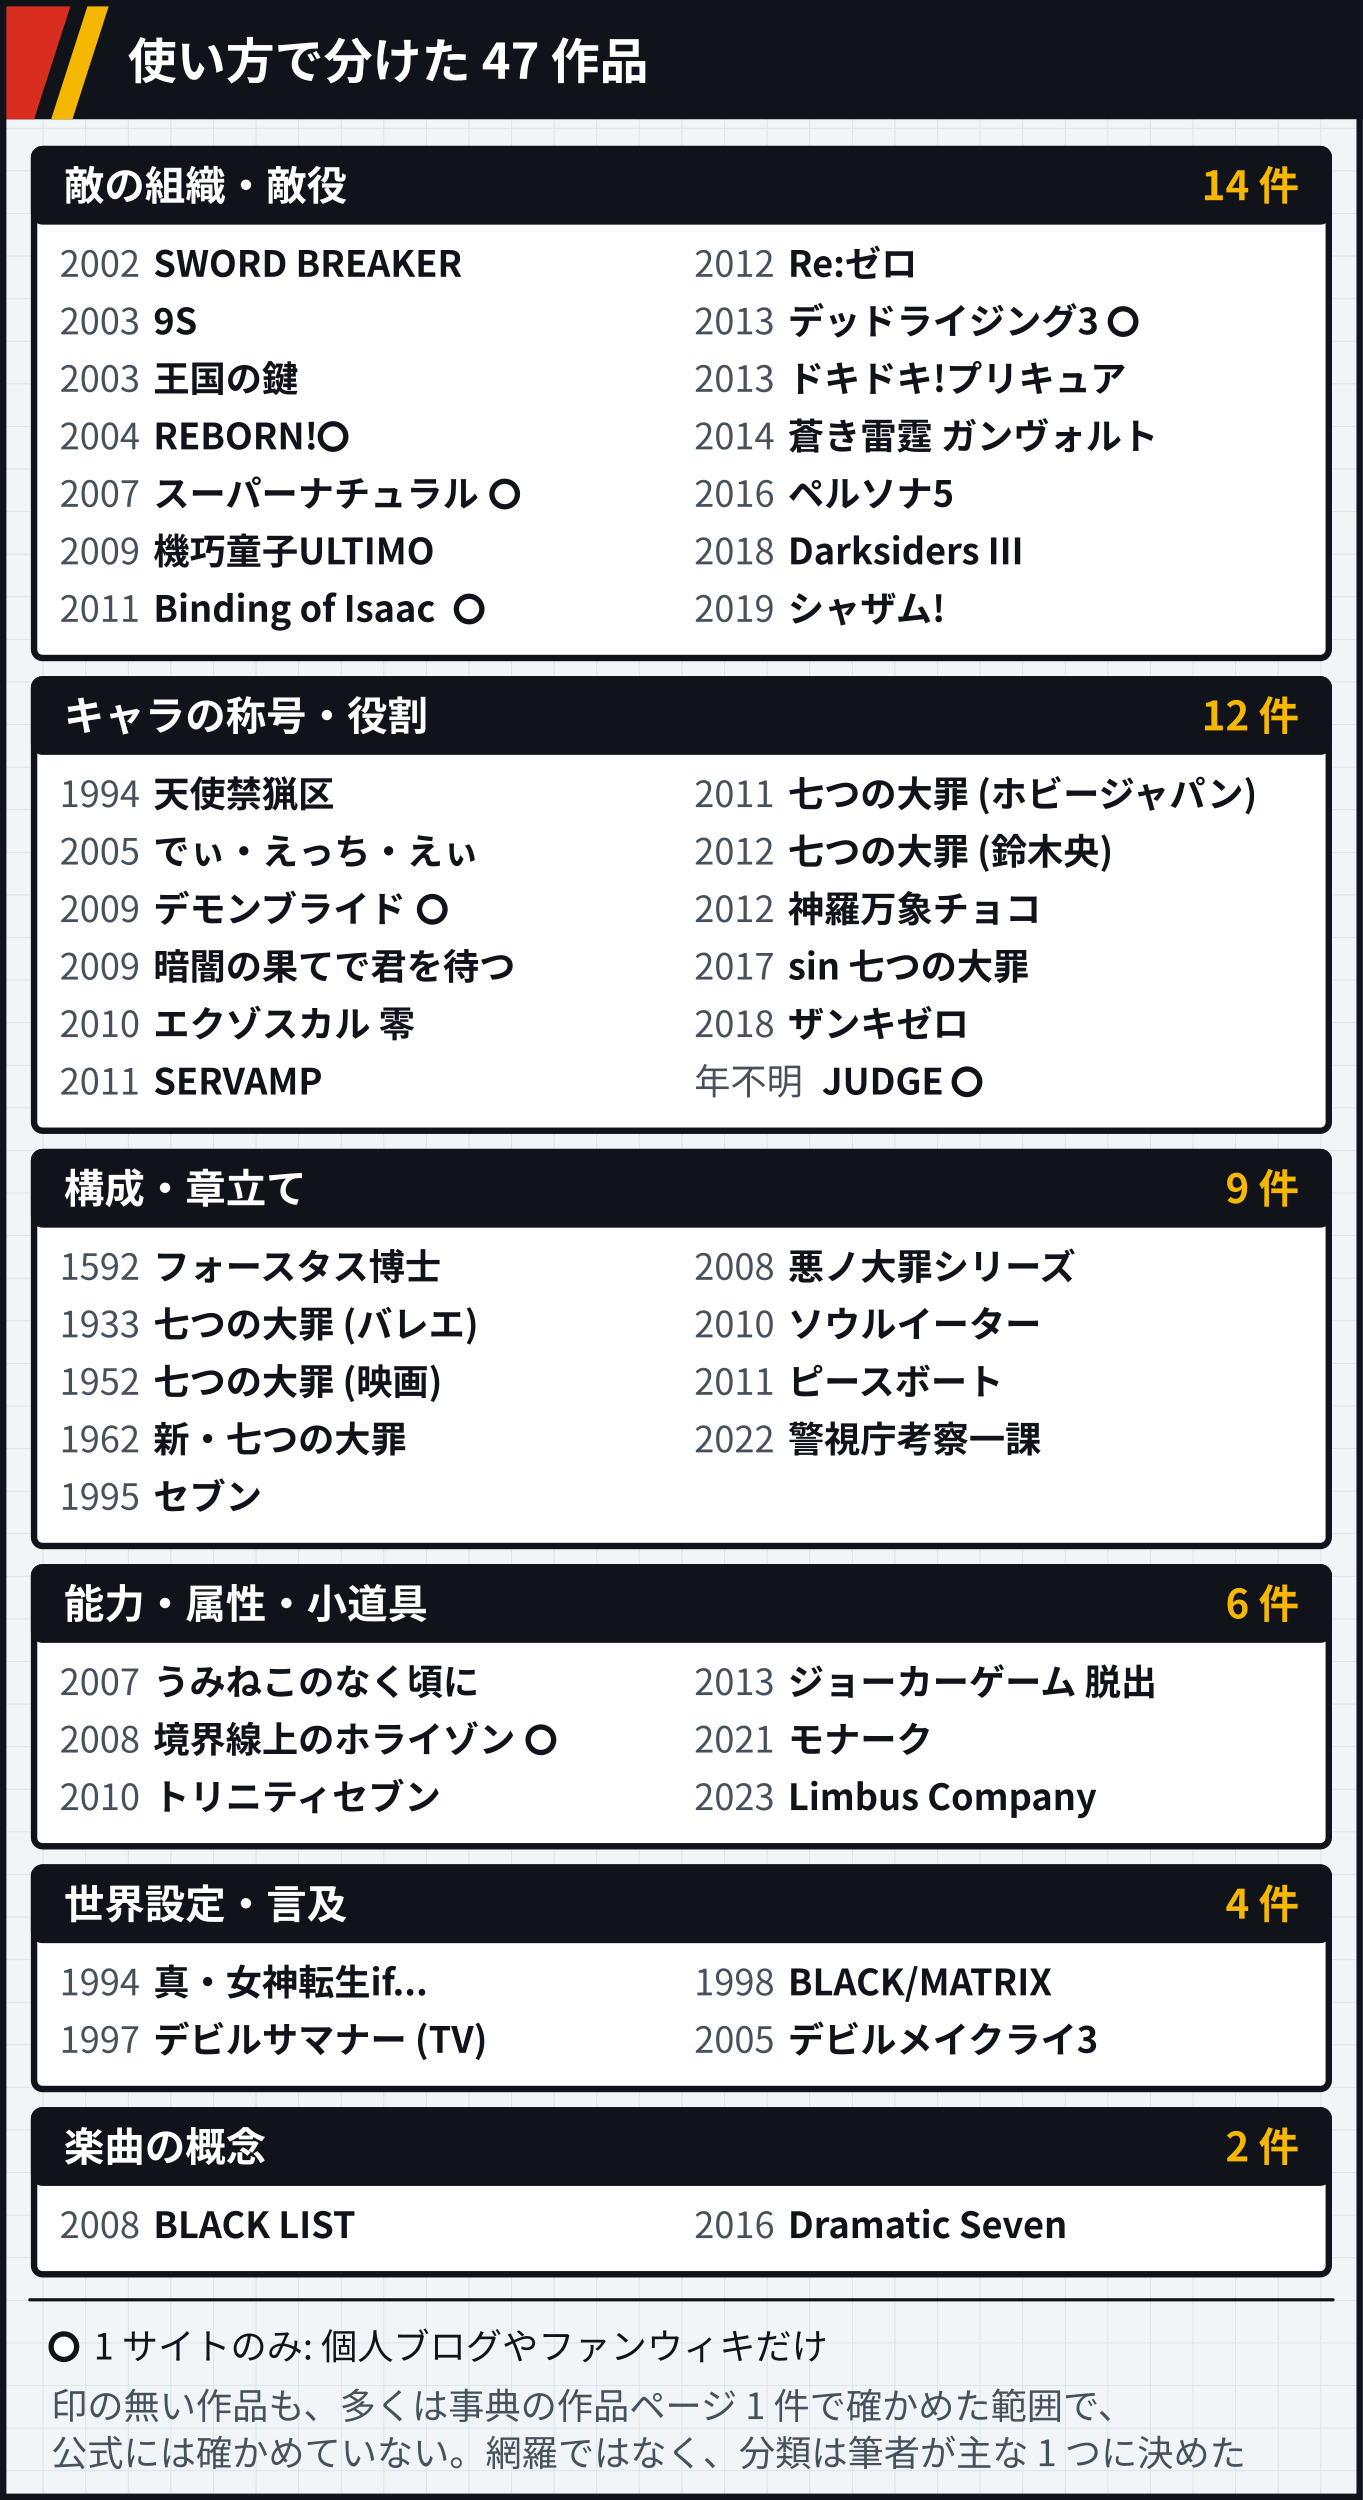
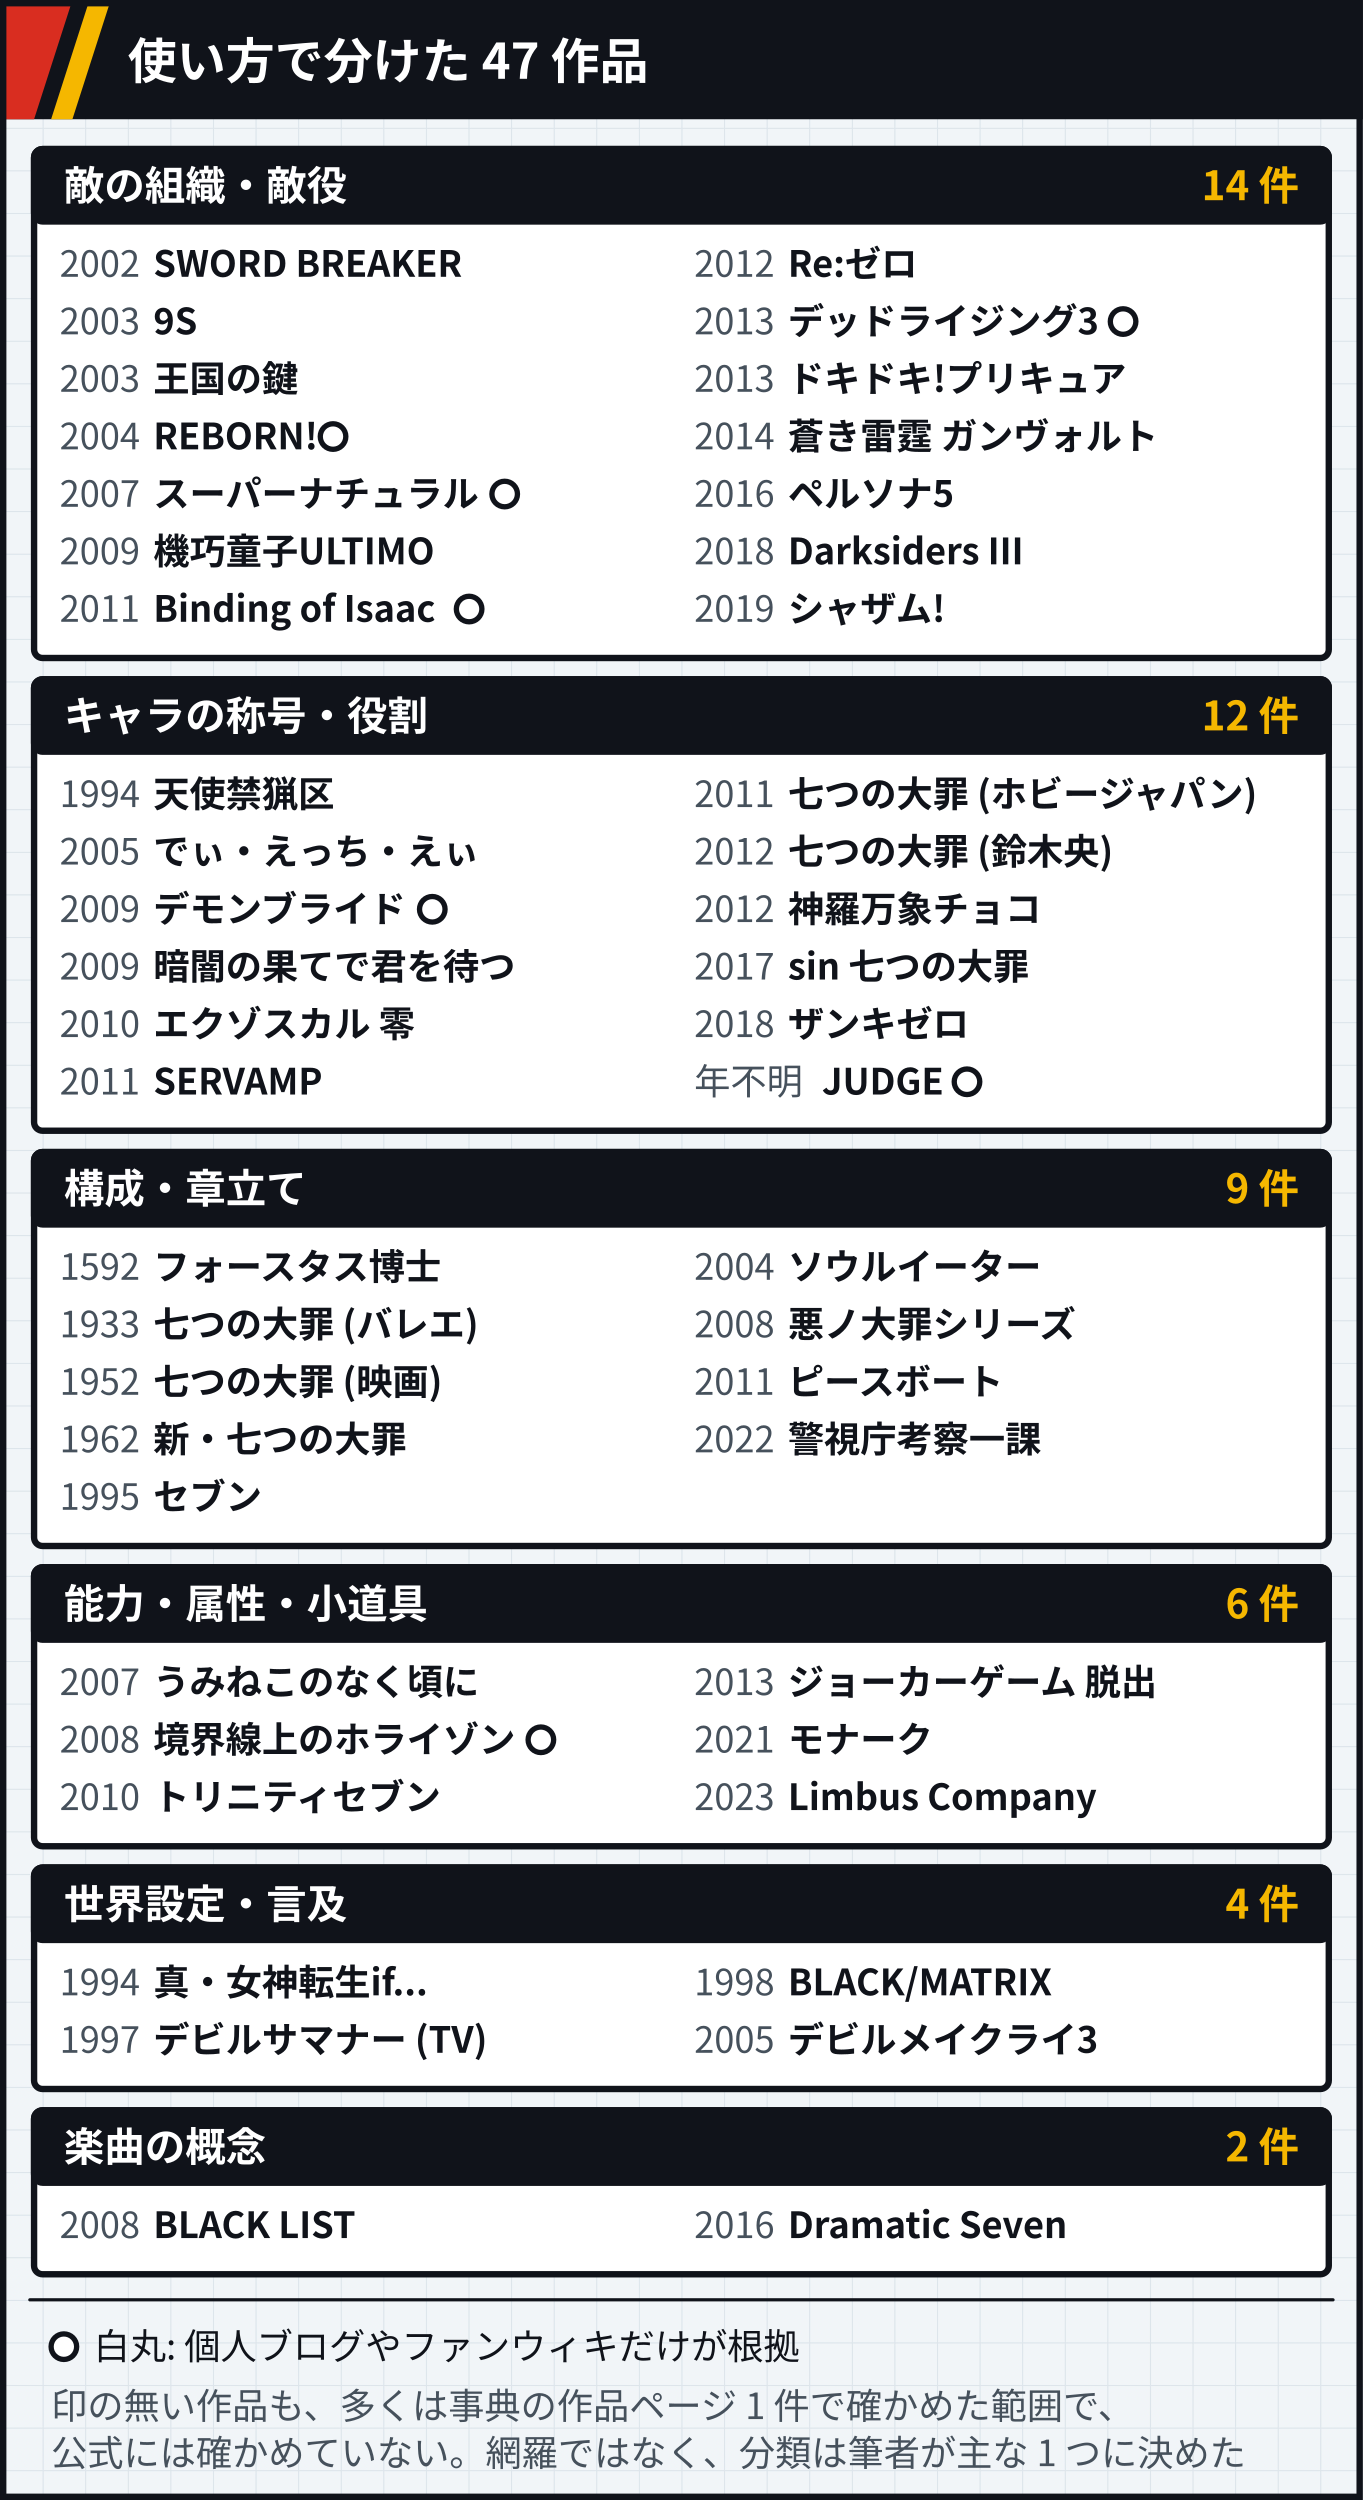
<svg xmlns="http://www.w3.org/2000/svg" data-sources="src-222 src-223 src-224 src-225 src-226 src-227 src-228 src-229 src-230 src-231 src-232 src-233 src-234 src-235 src-236 src-237 src-238 src-239 src-240 src-241 src-242 src-243 src-244 src-245 src-246 src-247 src-248 src-249 src-250 src-251 src-252 src-253 src-254 src-255 src-256 src-257 src-258 src-259 src-260 src-261 src-262 src-263 src-264 src-265 src-266 src-267 src-268 src-269 src-270 src-271" xml:lang="ja" viewBox="0 0 640 1174" width="640" height="1174" role="img" aria-labelledby="sins-usage-title sins-usage-desc" font-family="'Hiragino Sans','Hiragino Kaku Gothic ProN','Yu Gothic','Meiryo','Noto Sans CJK JP','Noto Sans JP',sans-serif">
  <defs>
    <pattern id="sins-usage-grid" width="20" height="20" patternUnits="userSpaceOnUse">
      <path d="M20 0H0V20" fill="none" stroke="#dde5eb" stroke-width="1" />
    </pattern>
  </defs>
  <rect width="640" height="1174" fill="#f1f5f8" />
  <rect width="640" height="1174" fill="url(#sins-usage-grid)" />
  <rect x="0" y="0" width="640" height="56" fill="#10131a" />
  <polygon points="0,0 34,0 16,56 0,56" fill="#d92d20" />
  <polygon points="42,0 52,0 34,56 24,56" fill="#f5b700" />
  <text x="60" y="37" font-size="23" font-weight="800" fill="#ffffff">使い方で分けた 47 作品</text>
  <g data-class="E" data-count="14">
    <rect x="16" y="70" width="608" height="239" rx="4" fill="#ffffff" stroke="#10131a" stroke-width="3" />
    <rect x="16" y="70" width="608" height="34" rx="4" fill="#10131a" stroke="#10131a" stroke-width="3" />
    <text x="30" y="94" font-size="19" font-weight="800" text-anchor="start" fill="#ffffff">敵の組織・敵役</text>
    <text x="610" y="94" font-size="19" font-weight="800" text-anchor="end" fill="#f5b700">14 件</text>
    <g data-work="『SWORD BREAKER』">
      <text x="28" y="130" font-size="17" font-weight="500" text-anchor="start" fill="#46515c">2002</text>
      <text x="72" y="130" font-size="17" font-weight="700" text-anchor="start" fill="#10131a">SWORD BREAKER</text>
    </g>
    <g data-work="『9S』">
      <text x="28" y="157" font-size="17" font-weight="500" text-anchor="start" fill="#46515c">2003</text>
      <text x="72" y="157" font-size="17" font-weight="700" text-anchor="start" fill="#10131a">9S</text>
    </g>
    <g data-work="『王国の鍵』(The Keys to the Kingdom)">
      <text x="28" y="184" font-size="17" font-weight="500" text-anchor="start" fill="#46515c">2003</text>
      <text x="72" y="184" font-size="17" font-weight="700" text-anchor="start" fill="#10131a">王国の鍵</text>
    </g>
    <g data-work="『家庭教師ヒットマンREBORN!』">
      <text x="28" y="211" font-size="17" font-weight="500" text-anchor="start" fill="#46515c">2004</text>
      <text x="72" y="211" font-size="17" font-weight="700" text-anchor="start" fill="#10131a">REBORN!</text>
      <circle cx="156.4" cy="205.0" r="6" fill="#ffffff" stroke="#10131a" stroke-width="2.5" />
    </g>
    <g data-work="『スーパーナチュラル』(TV ドラマ)">
      <text x="28" y="238" font-size="17" font-weight="500" text-anchor="start" fill="#46515c">2007</text>
      <text x="72" y="238" font-size="17" font-weight="700" text-anchor="start" fill="#10131a">スーパーナチュラル</text>
      <circle cx="237.0" cy="232.0" r="6" fill="#ffffff" stroke="#10131a" stroke-width="2.5" />
    </g>
    <g data-work="『機巧童子ULTIMO』">
      <text x="28" y="265" font-size="17" font-weight="500" text-anchor="start" fill="#46515c">2009</text>
      <text x="72" y="265" font-size="17" font-weight="700" text-anchor="start" fill="#10131a">機巧童子ULTIMO</text>
    </g>
    <g data-work="『The Binding of Isaac』">
      <text x="28" y="292" font-size="17" font-weight="500" text-anchor="start" fill="#46515c">2011</text>
      <text x="72" y="292" font-size="17" font-weight="700" text-anchor="start" fill="#10131a">Binding of Isaac</text>
      <circle cx="220.3" cy="286.0" r="6" fill="#ffffff" stroke="#10131a" stroke-width="2.5" />
    </g>
    <g data-work="『Re:ゼロから始める異世界生活』">
      <text x="326" y="130" font-size="17" font-weight="500" text-anchor="start" fill="#46515c">2012</text>
      <text x="370" y="130" font-size="17" font-weight="700" text-anchor="start" fill="#10131a">Re:ゼロ</text>
    </g>
    <g data-work="『デッドライジング3』">
      <text x="326" y="157" font-size="17" font-weight="500" text-anchor="start" fill="#46515c">2013</text>
      <text x="370" y="157" font-size="17" font-weight="700" text-anchor="start" fill="#10131a">デッドライジング3</text>
      <circle cx="527.4" cy="151.0" r="6" fill="#ffffff" stroke="#10131a" stroke-width="2.5" />
    </g>
    <g data-work="『ドキドキ!プリキュア』">
      <text x="326" y="184" font-size="17" font-weight="500" text-anchor="start" fill="#46515c">2013</text>
      <text x="370" y="184" font-size="17" font-weight="700" text-anchor="start" fill="#10131a">ドキドキ!プリキュア</text>
    </g>
    <g data-work="『蒼き雷霆 ガンヴォルト』">
      <text x="326" y="211" font-size="17" font-weight="500" text-anchor="start" fill="#46515c">2014</text>
      <text x="370" y="211" font-size="17" font-weight="700" text-anchor="start" fill="#10131a">蒼き雷霆 ガンヴォルト</text>
    </g>
    <g data-work="『ペルソナ5』">
      <text x="326" y="238" font-size="17" font-weight="500" text-anchor="start" fill="#46515c">2016</text>
      <text x="370" y="238" font-size="17" font-weight="700" text-anchor="start" fill="#10131a">ペルソナ5</text>
    </g>
    <g data-work="『Darksiders III』">
      <text x="326" y="265" font-size="17" font-weight="500" text-anchor="start" fill="#46515c">2018</text>
      <text x="370" y="265" font-size="17" font-weight="700" text-anchor="start" fill="#10131a">Darksiders III</text>
    </g>
    <g data-work="『シャザム!』">
      <text x="326" y="292" font-size="17" font-weight="500" text-anchor="start" fill="#46515c">2019</text>
      <text x="370" y="292" font-size="17" font-weight="700" text-anchor="start" fill="#10131a">シャザム!</text>
    </g>
  </g>
  <g data-class="T" data-count="12">
    <rect x="16" y="319" width="608" height="212" rx="4" fill="#ffffff" stroke="#10131a" stroke-width="3" />
    <rect x="16" y="319" width="608" height="34" rx="4" fill="#10131a" stroke="#10131a" stroke-width="3" />
    <text x="30" y="343" font-size="19" font-weight="800" text-anchor="start" fill="#ffffff">キャラの称号・役割</text>
    <text x="610" y="343" font-size="19" font-weight="800" text-anchor="end" fill="#f5b700">12 件</text>
    <g data-work="『天使禁猟区』">
      <text x="28" y="379" font-size="17" font-weight="500" text-anchor="start" fill="#46515c">1994</text>
      <text x="72" y="379" font-size="17" font-weight="700" text-anchor="start" fill="#10131a">天使禁猟区</text>
    </g>
    <g data-work="『でぃ・えっち・えぃ』">
      <text x="28" y="406" font-size="17" font-weight="500" text-anchor="start" fill="#46515c">2005</text>
      <text x="72" y="406" font-size="17" font-weight="700" text-anchor="start" fill="#10131a">でぃ・えっち・えぃ</text>
    </g>
    <g data-work="『デモンブライド』">
      <text x="28" y="433" font-size="17" font-weight="500" text-anchor="start" fill="#46515c">2009</text>
      <text x="72" y="433" font-size="17" font-weight="700" text-anchor="start" fill="#10131a">デモンブライド</text>
      <circle cx="203.0" cy="427.0" r="6" fill="#ffffff" stroke="#10131a" stroke-width="2.5" />
    </g>
    <g data-work="『暗闇の果てで君を待つ』">
      <text x="28" y="460" font-size="17" font-weight="500" text-anchor="start" fill="#46515c">2009</text>
      <text x="72" y="460" font-size="17" font-weight="700" text-anchor="start" fill="#10131a">暗闇の果てで君を待つ</text>
    </g>
    <g data-work="『エクゾスカル 零』">
      <text x="28" y="487" font-size="17" font-weight="500" text-anchor="start" fill="#46515c">2010</text>
      <text x="72" y="487" font-size="17" font-weight="700" text-anchor="start" fill="#10131a">エクゾスカル 零</text>
    </g>
    <g data-work="『SERVAMP-サーヴァンプ-』">
      <text x="28" y="514" font-size="17" font-weight="500" text-anchor="start" fill="#46515c">2011</text>
      <text x="72" y="514" font-size="17" font-weight="700" text-anchor="start" fill="#10131a">SERVAMP</text>
    </g>
    <g data-work="『七つの大罪』(ホビージャパン)">
      <text x="326" y="379" font-size="17" font-weight="500" text-anchor="start" fill="#46515c">2011</text>
      <text x="370" y="379" font-size="17" font-weight="700" text-anchor="start" fill="#10131a">七つの大罪 (ホビージャパン)</text>
    </g>
    <g data-work="『七つの大罪』(鈴木央)">
      <text x="326" y="406" font-size="17" font-weight="500" text-anchor="start" fill="#46515c">2012</text>
      <text x="370" y="406" font-size="17" font-weight="700" text-anchor="start" fill="#10131a">七つの大罪 (鈴木央)</text>
    </g>
    <g data-work="『神羅万象チョコ 大魔王と八つの柱駒』">
      <text x="326" y="433" font-size="17" font-weight="500" text-anchor="start" fill="#46515c">2012</text>
      <text x="370" y="433" font-size="17" font-weight="700" text-anchor="start" fill="#10131a">神羅万象チョコ</text>
    </g>
    <g data-work="『sin 七つの大罪』">
      <text x="326" y="460" font-size="17" font-weight="500" text-anchor="start" fill="#46515c">2017</text>
      <text x="370" y="460" font-size="17" font-weight="700" text-anchor="start" fill="#10131a">sin 七つの大罪</text>
    </g>
    <g data-work="『ザンキゼロ』">
      <text x="326" y="487" font-size="17" font-weight="500" text-anchor="start" fill="#46515c">2018</text>
      <text x="370" y="487" font-size="17" font-weight="700" text-anchor="start" fill="#10131a">ザンキゼロ</text>
    </g>
    <g data-work="『JUDGE』">
      <text x="326" y="514" font-size="17" font-weight="500" text-anchor="start" fill="#46515c">年不明</text>
      <text x="386" y="514" font-size="17" font-weight="700" text-anchor="start" fill="#10131a">JUDGE</text>
      <circle cx="454.1" cy="508.0" r="6" fill="#ffffff" stroke="#10131a" stroke-width="2.5" />
    </g>
  </g>
  <g data-class="S" data-count="9">
    <rect x="16" y="541" width="608" height="185" rx="4" fill="#ffffff" stroke="#10131a" stroke-width="3" />
    <rect x="16" y="541" width="608" height="34" rx="4" fill="#10131a" stroke="#10131a" stroke-width="3" />
    <text x="30" y="565" font-size="19" font-weight="800" text-anchor="start" fill="#ffffff">構成・章立て</text>
    <text x="610" y="565" font-size="19" font-weight="800" text-anchor="end" fill="#f5b700">9 件</text>
    <g data-work="『フォースタス博士』">
      <text x="28" y="601" font-size="17" font-weight="500" text-anchor="start" fill="#46515c">1592</text>
      <text x="72" y="601" font-size="17" font-weight="700" text-anchor="start" fill="#10131a">フォースタス博士</text>
    </g>
    <g data-work="『七つの大罪』(ヴァイル、ブレヒト)">
      <text x="28" y="628" font-size="17" font-weight="500" text-anchor="start" fill="#46515c">1933</text>
      <text x="72" y="628" font-size="17" font-weight="700" text-anchor="start" fill="#10131a">七つの大罪 (バレエ)</text>
    </g>
    <g data-work="『七つの大罪』(1952 仏伊映画)">
      <text x="28" y="655" font-size="17" font-weight="500" text-anchor="start" fill="#46515c">1952</text>
      <text x="72" y="655" font-size="17" font-weight="700" text-anchor="start" fill="#10131a">七つの大罪 (映画)</text>
    </g>
    <g data-work="『新・七つの大罪』(1962 仏映画)">
      <text x="28" y="682" font-size="17" font-weight="500" text-anchor="start" fill="#46515c">1962</text>
      <text x="72" y="682" font-size="17" font-weight="700" text-anchor="start" fill="#10131a">新・七つの大罪</text>
    </g>
    <g data-work="『セブン』">
      <text x="28" y="709" font-size="17" font-weight="500" text-anchor="start" fill="#46515c">1995</text>
      <text x="72" y="709" font-size="17" font-weight="700" text-anchor="start" fill="#10131a">セブン</text>
    </g>
+     <g data-work="『ソウルイーター』">
+       <text x="326" y="601" font-size="17" font-weight="500" text-anchor="start" fill="#46515c">2004</text>
+       <text x="370" y="601" font-size="17" font-weight="700" text-anchor="start" fill="#10131a">ソウルイーター</text>
+     </g>
    <g data-work="悪ノ大罪シリーズ">
-       <text x="326" y="601" font-size="17" font-weight="500" text-anchor="start" fill="#46515c">2008</text>
-       <text x="370" y="601" font-size="17" font-weight="700" text-anchor="start" fill="#10131a">悪ノ大罪シリーズ</text>
-     </g>
-     <g data-work="『ソウルイーター』">
-       <text x="326" y="628" font-size="17" font-weight="500" text-anchor="start" fill="#46515c">2010</text>
-       <text x="370" y="628" font-size="17" font-weight="700" text-anchor="start" fill="#10131a">ソウルイーター</text>
+       <text x="326" y="628" font-size="17" font-weight="500" text-anchor="start" fill="#46515c">2008</text>
+       <text x="370" y="628" font-size="17" font-weight="700" text-anchor="start" fill="#10131a">悪ノ大罪シリーズ</text>
    </g>
    <g data-work="『ピースボート -Piece Vote-』">
      <text x="326" y="655" font-size="17" font-weight="500" text-anchor="start" fill="#46515c">2011</text>
      <text x="370" y="655" font-size="17" font-weight="700" text-anchor="start" fill="#10131a">ピースボート</text>
    </g>
    <g data-work="『警視庁考察一課』">
      <text x="326" y="682" font-size="17" font-weight="500" text-anchor="start" fill="#46515c">2022</text>
      <text x="370" y="682" font-size="17" font-weight="700" text-anchor="start" fill="#10131a">警視庁考察一課</text>
    </g>
  </g>
  <g data-class="P" data-count="6">
    <rect x="16" y="736" width="608" height="131" rx="4" fill="#ffffff" stroke="#10131a" stroke-width="3" />
    <rect x="16" y="736" width="608" height="34" rx="4" fill="#10131a" stroke="#10131a" stroke-width="3" />
    <text x="30" y="760" font-size="19" font-weight="800" text-anchor="start" fill="#ffffff">能力・属性・小道具</text>
    <text x="610" y="760" font-size="19" font-weight="800" text-anchor="end" fill="#f5b700">6 件</text>
    <g data-work="『うみねこのなく頃に』">
      <text x="28" y="796" font-size="17" font-weight="500" text-anchor="start" fill="#46515c">2007</text>
      <text x="72" y="796" font-size="17" font-weight="700" text-anchor="start" fill="#10131a">うみねこのなく頃に</text>
    </g>
    <g data-work="『境界線上のホライゾン』">
      <text x="28" y="823" font-size="17" font-weight="500" text-anchor="start" fill="#46515c">2008</text>
      <text x="72" y="823" font-size="17" font-weight="700" text-anchor="start" fill="#10131a">境界線上のホライゾン</text>
      <circle cx="254.0" cy="817.0" r="6" fill="#ffffff" stroke="#10131a" stroke-width="2.5" />
    </g>
    <g data-work="『トリニティセブン』">
      <text x="28" y="850" font-size="17" font-weight="500" text-anchor="start" fill="#46515c">2010</text>
      <text x="72" y="850" font-size="17" font-weight="700" text-anchor="start" fill="#10131a">トリニティセブン</text>
    </g>
    <g data-work="『ジョーカーゲーム 脱出』">
      <text x="326" y="796" font-size="17" font-weight="500" text-anchor="start" fill="#46515c">2013</text>
      <text x="370" y="796" font-size="17" font-weight="700" text-anchor="start" fill="#10131a">ジョーカーゲーム 脱出</text>
    </g>
    <g data-work="『モナーク/Monark』">
      <text x="326" y="823" font-size="17" font-weight="500" text-anchor="start" fill="#46515c">2021</text>
      <text x="370" y="823" font-size="17" font-weight="700" text-anchor="start" fill="#10131a">モナーク</text>
    </g>
    <g data-work="『Limbus Company』">
      <text x="326" y="850" font-size="17" font-weight="500" text-anchor="start" fill="#46515c">2023</text>
      <text x="370" y="850" font-size="17" font-weight="700" text-anchor="start" fill="#10131a">Limbus Company</text>
    </g>
  </g>
  <g data-class="W" data-count="4">
    <rect x="16" y="877" width="608" height="104" rx="4" fill="#ffffff" stroke="#10131a" stroke-width="3" />
    <rect x="16" y="877" width="608" height="34" rx="4" fill="#10131a" stroke="#10131a" stroke-width="3" />
    <text x="30" y="901" font-size="19" font-weight="800" text-anchor="start" fill="#ffffff">世界設定・言及</text>
    <text x="610" y="901" font-size="19" font-weight="800" text-anchor="end" fill="#f5b700">4 件</text>
    <g data-work="『真・女神転生if...』">
      <text x="28" y="937" font-size="17" font-weight="500" text-anchor="start" fill="#46515c">1994</text>
      <text x="72" y="937" font-size="17" font-weight="700" text-anchor="start" fill="#10131a">真・女神転生if...</text>
    </g>
    <g data-work="『真・女神転生デビルサマナー』テレビドラマ版">
      <text x="28" y="964" font-size="17" font-weight="500" text-anchor="start" fill="#46515c">1997</text>
      <text x="72" y="964" font-size="17" font-weight="700" text-anchor="start" fill="#10131a">デビルサマナー (TV)</text>
    </g>
    <g data-work="『BLACK/MATRIX』">
      <text x="326" y="937" font-size="17" font-weight="500" text-anchor="start" fill="#46515c">1998</text>
      <text x="370" y="937" font-size="17" font-weight="700" text-anchor="start" fill="#10131a">BLACK/MATRIX</text>
    </g>
    <g data-work="『デビルメイクライ3』">
      <text x="326" y="964" font-size="17" font-weight="500" text-anchor="start" fill="#46515c">2005</text>
      <text x="370" y="964" font-size="17" font-weight="700" text-anchor="start" fill="#10131a">デビルメイクライ3</text>
    </g>
  </g>
  <g data-class="C" data-count="2">
    <rect x="16" y="991" width="608" height="77" rx="4" fill="#ffffff" stroke="#10131a" stroke-width="3" />
    <rect x="16" y="991" width="608" height="34" rx="4" fill="#10131a" stroke="#10131a" stroke-width="3" />
    <text x="30" y="1015" font-size="19" font-weight="800" text-anchor="start" fill="#ffffff">楽曲の概念</text>
    <text x="610" y="1015" font-size="19" font-weight="800" text-anchor="end" fill="#f5b700">2 件</text>
    <g data-work="『BLACK LIST』(Acid Black Cherry)">
      <text x="28" y="1051" font-size="17" font-weight="500" text-anchor="start" fill="#46515c">2008</text>
      <text x="72" y="1051" font-size="17" font-weight="700" text-anchor="start" fill="#10131a">BLACK LIST</text>
    </g>
    <g data-work="『Dramatic Seven』(超特急)">
      <text x="326" y="1051" font-size="17" font-weight="500" text-anchor="start" fill="#46515c">2016</text>
      <text x="370" y="1051" font-size="17" font-weight="700" text-anchor="start" fill="#10131a">Dramatic Seven</text>
    </g>
  </g>
  <line x1="14.0" y1="1080.0" x2="626.0" y2="1080.0" stroke="#10131a" stroke-width="1.5" stroke-linecap="round" />
  <circle cx="30.0" cy="1102.0" r="6" fill="#ffffff" stroke="#10131a" stroke-width="2.5" />
-   <text x="44" y="1108" font-size="17" font-weight="500" text-anchor="start" fill="#10131a">1 サイトのみ: 個人ブログやファンウィキだけ</text>
+   <text x="44" y="1108" font-size="17" font-weight="500" text-anchor="start" fill="#10131a">白丸: 個人ブログやファンウィキだけが根拠</text>
  <text x="24" y="1136.0" font-size="17" font-weight="500" text-anchor="start" fill="#46515c">印の無い作品も、多くは事典の作品ページ 1 件で確かめた範囲で、</text>
  <text x="24" y="1158.1" font-size="17" font-weight="500" text-anchor="start" fill="#46515c">公式には確かめていない。網羅ではなく、分類は筆者が主な 1 つに決めた</text>
  <rect x="1.5" y="1.5" width="637" height="1171" fill="none" stroke="#10131a" stroke-width="3" />
</svg>
